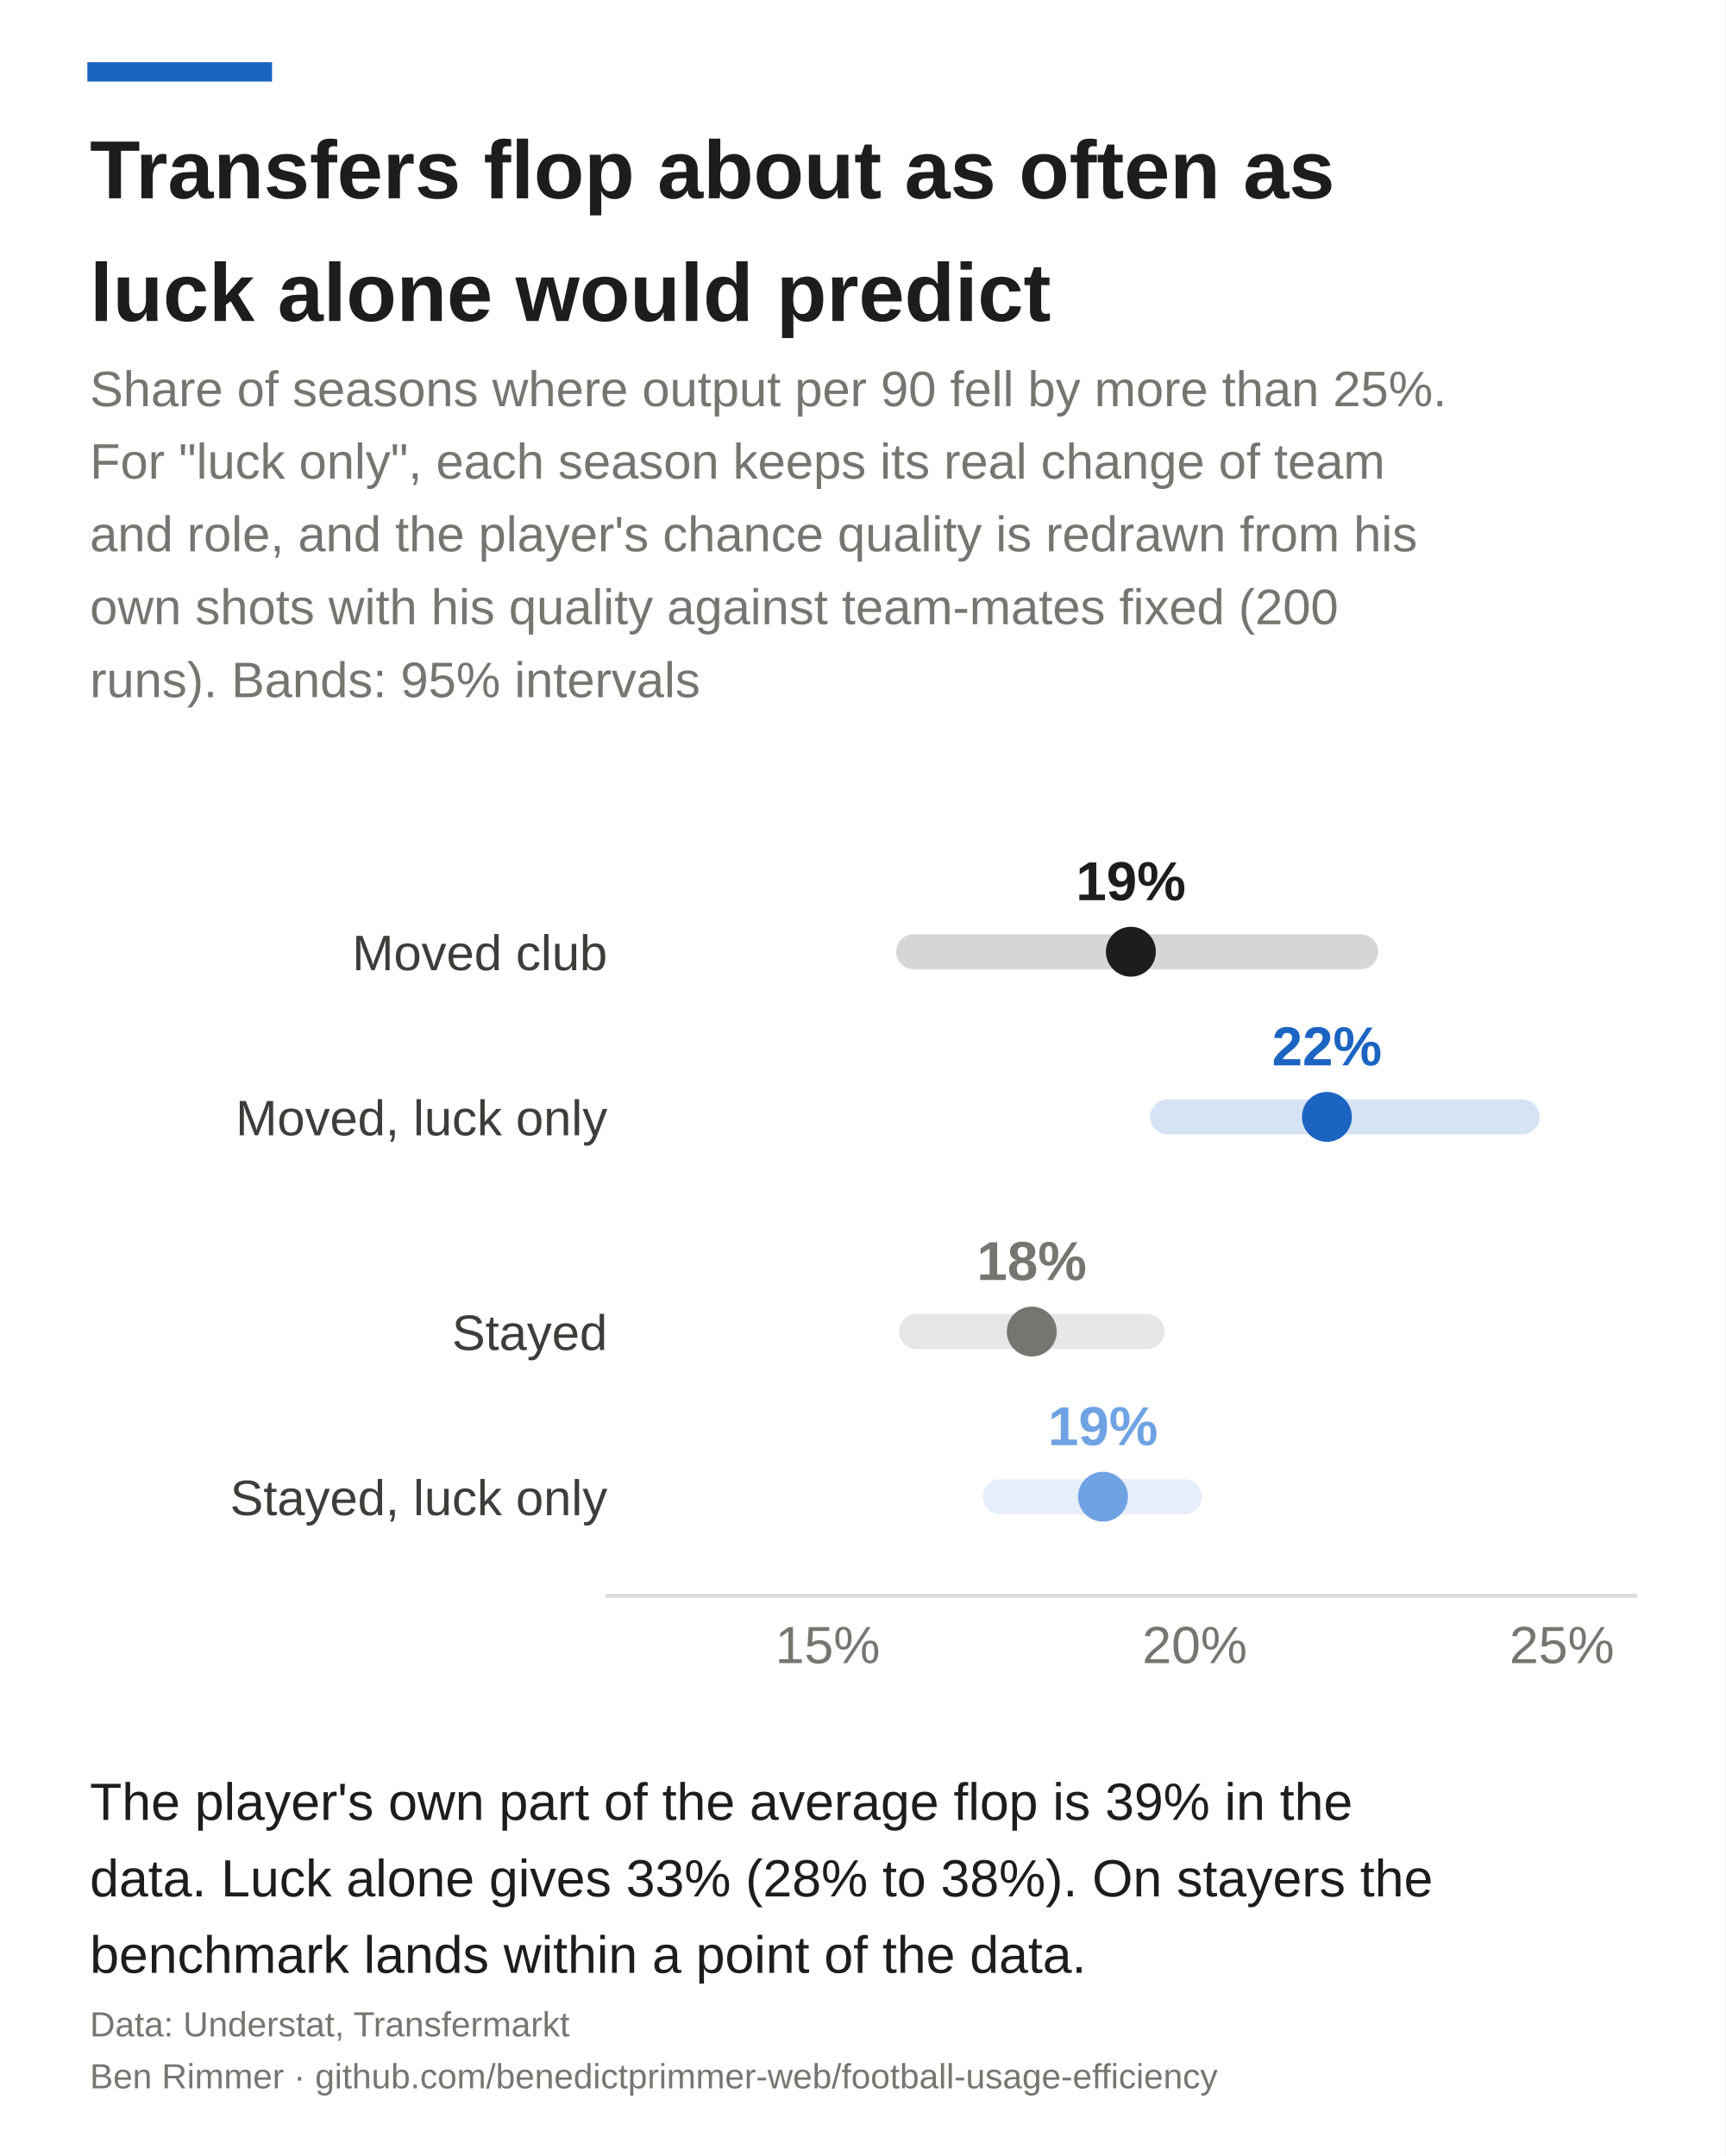
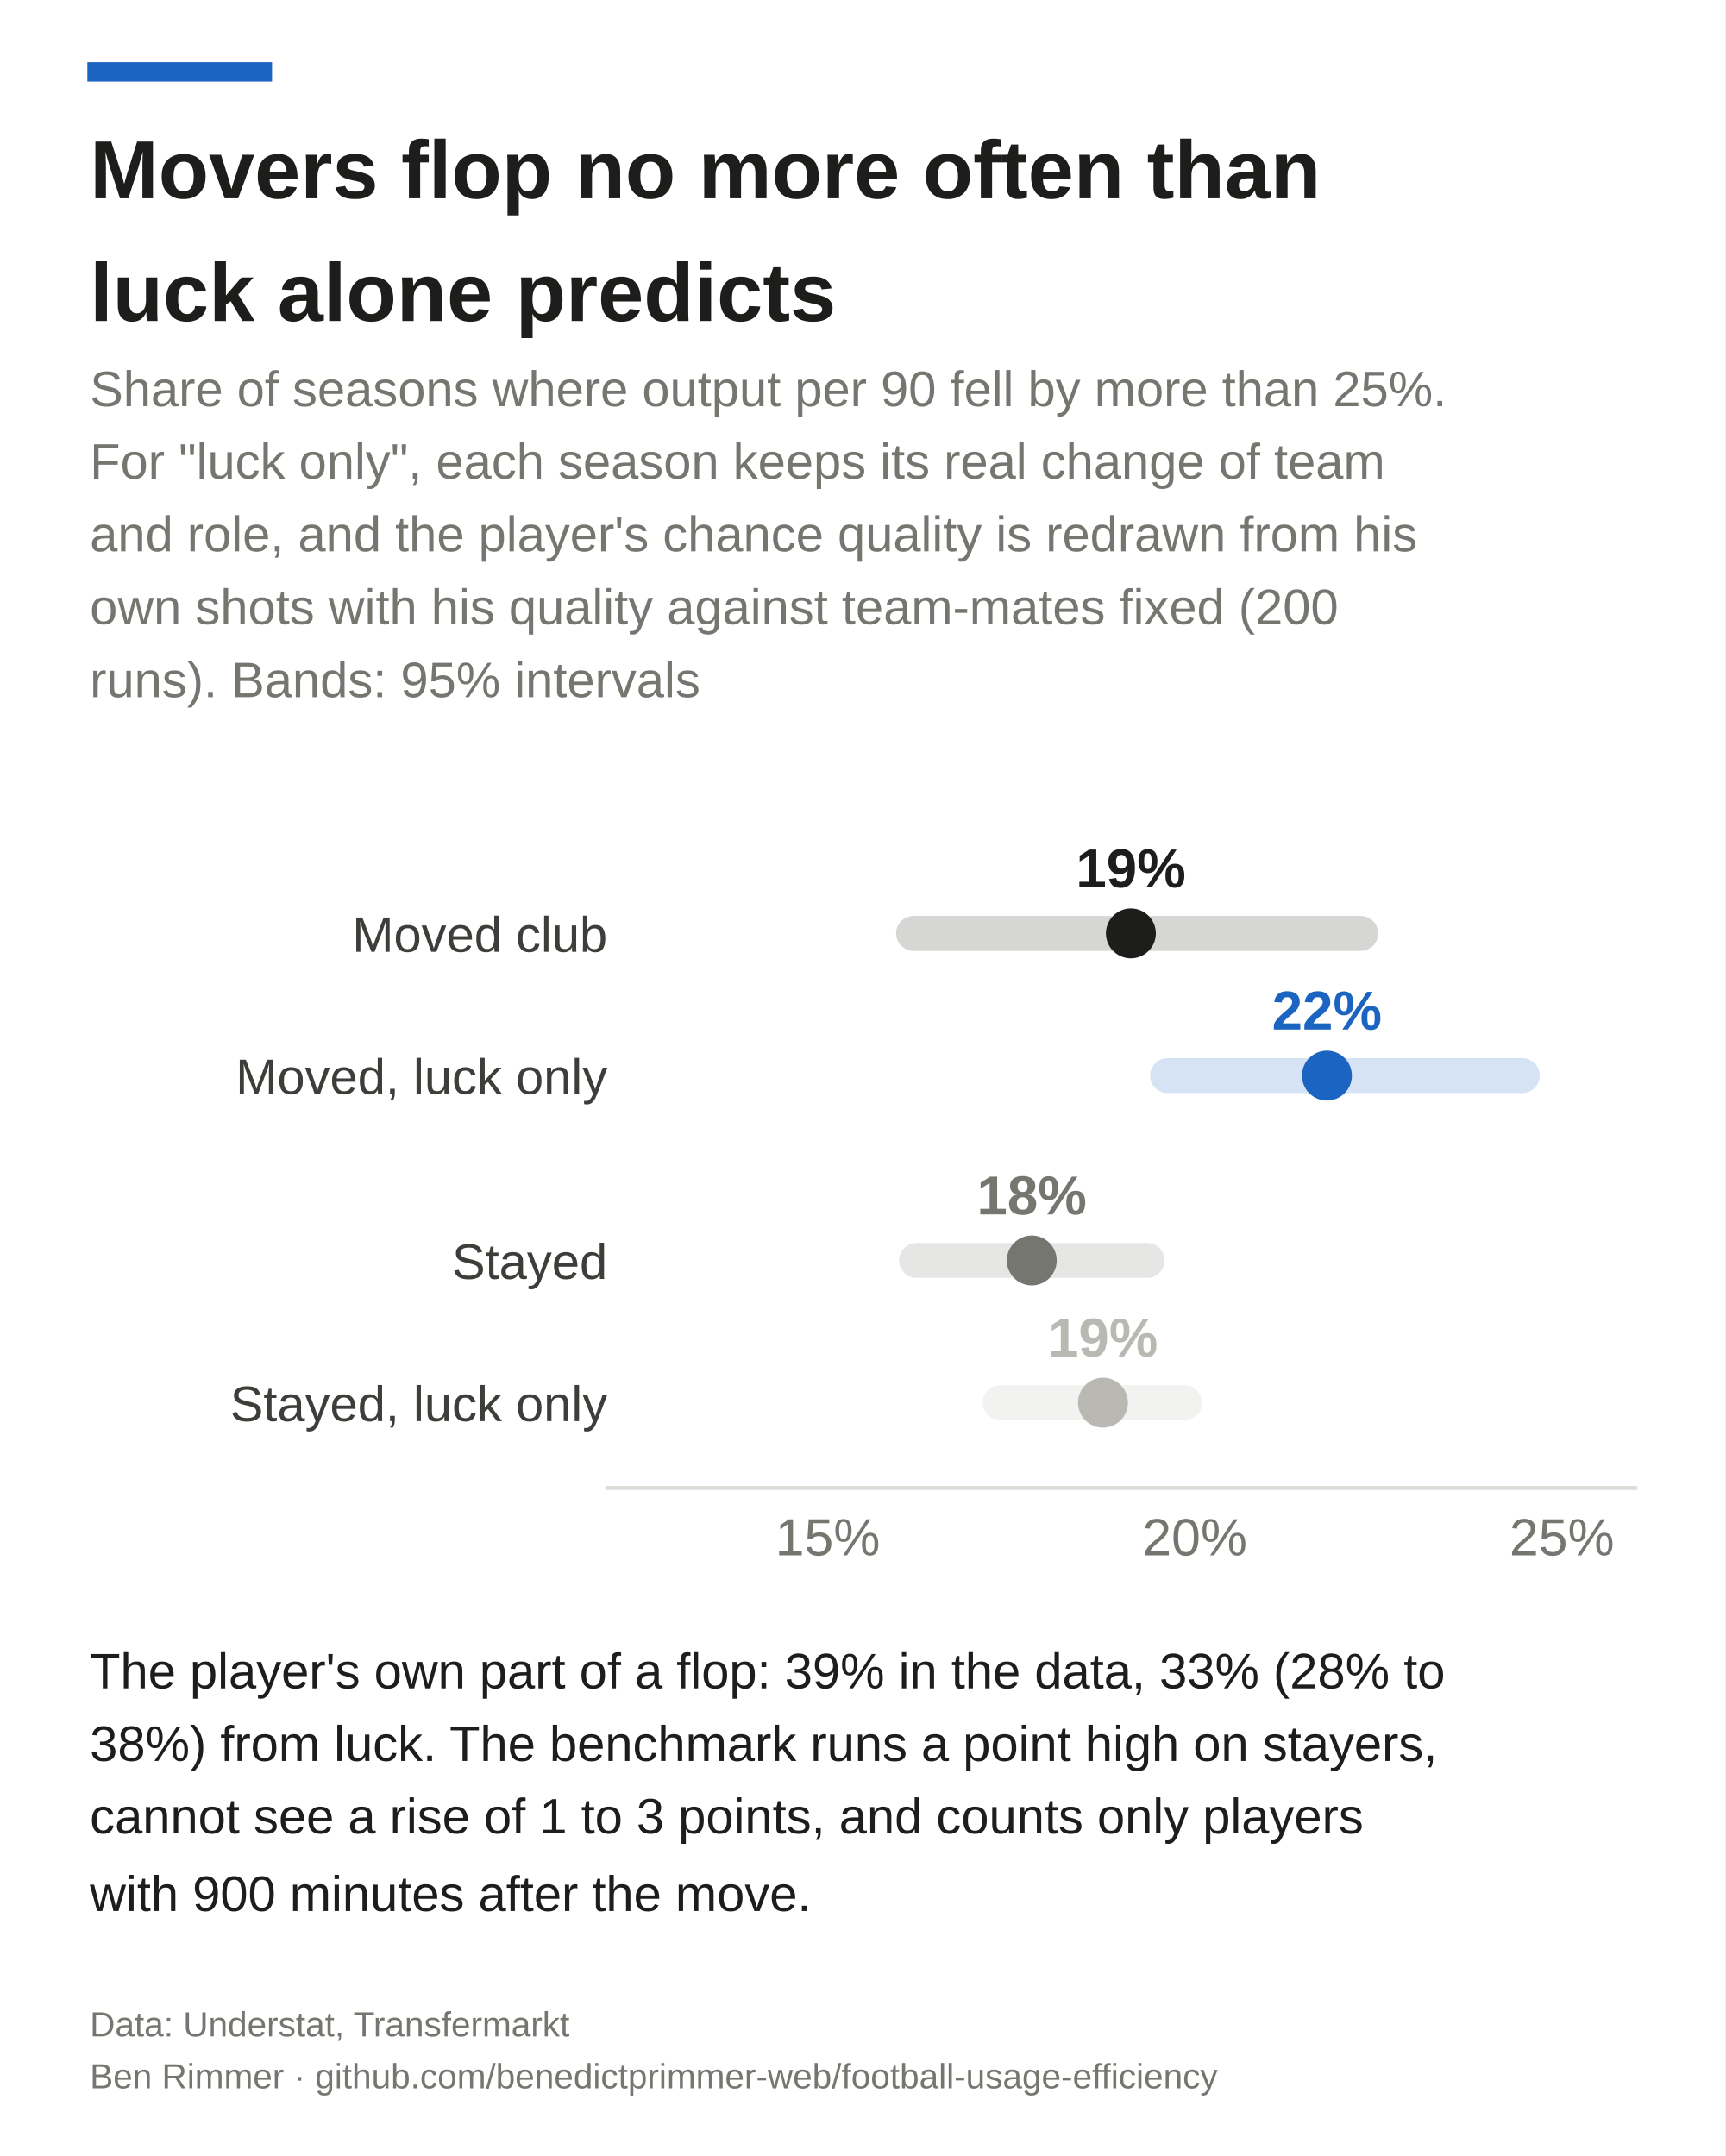
<svg xmlns="http://www.w3.org/2000/svg" xmlns:xlink="http://www.w3.org/1999/xlink" width="345.6pt" height="432pt" viewBox="0 0 345.6 432" version="1.1">
  <defs>
    <style type="text/css">*{stroke-linejoin: round; stroke-linecap: butt}</style>
  </defs>
  <g id="figure_1">
    <g id="patch_1">
      <path d="M 0 432  L 345.6 432  L 345.6 0  L 0 0  z " style="fill: #ffffff" />
    </g>
    <g id="axes_1">
      <g id="patch_2">
-         <path d="M 121.68 319.75  L 327.6 319.75  L 327.6 164.23  L 121.68 164.23  z " style="fill: #ffffff" />
+         <path d="M 121.68 298.15  L 327.6 298.15  L 327.6 164.23  L 121.68 164.23  z " style="fill: #ffffff" />
      </g>
      <g id="matplotlib.axis_1">
        <g id="xtick_1">
          <g id="line2d_1" />
          <g id="text_1">
-             <text style="font-size: 10.5px; font-family: 'Helvetica Neue', 'Arial', 'DejaVu Sans'; text-anchor: middle; fill: #767671" x="165.806" y="333.246" transform="rotate(-0 165.8057 333.246)">15%</text>
+             <text style="font-size: 10.5px; font-family: 'Helvetica Neue', 'Arial', 'DejaVu Sans'; text-anchor: middle; fill: #767671" x="165.806" y="311.646" transform="rotate(-0 165.8057 311.646)">15%</text>
          </g>
        </g>
        <g id="xtick_2">
          <g id="line2d_2" />
          <g id="text_2">
-             <text style="font-size: 10.5px; font-family: 'Helvetica Neue', 'Arial', 'DejaVu Sans'; text-anchor: middle; fill: #767671" x="239.349" y="333.246" transform="rotate(-0 239.3486 333.246)">20%</text>
+             <text style="font-size: 10.5px; font-family: 'Helvetica Neue', 'Arial', 'DejaVu Sans'; text-anchor: middle; fill: #767671" x="239.349" y="311.646" transform="rotate(-0 239.3486 311.646)">20%</text>
          </g>
        </g>
        <g id="xtick_3">
          <g id="line2d_3" />
          <g id="text_3">
-             <text style="font-size: 10.5px; font-family: 'Helvetica Neue', 'Arial', 'DejaVu Sans'; text-anchor: middle; fill: #767671" x="312.891" y="333.246" transform="rotate(-0 312.8914 333.246)">25%</text>
+             <text style="font-size: 10.5px; font-family: 'Helvetica Neue', 'Arial', 'DejaVu Sans'; text-anchor: middle; fill: #767671" x="312.891" y="311.646" transform="rotate(-0 312.8914 311.646)">25%</text>
          </g>
        </g>
      </g>
      <g id="matplotlib.axis_2" />
      <g id="line2d_4">
-         <path d="M 183.015 190.701  L 272.59 190.701  " clip-path="url(#p46798ff6ef)" style="fill: none; stroke: #1d1d1b; stroke-opacity: 0.18; stroke-width: 7; stroke-linecap: round" />
+         <path d="M 183.015 187.025  L 272.59 187.025  " clip-path="url(#p072f281dc7)" style="fill: none; stroke: #1d1d1b; stroke-opacity: 0.18; stroke-width: 7; stroke-linecap: round" />
      </g>
      <g id="line2d_5">
        <defs>
-           <path id="m41a42bc148" d="M 0 4.5  C 1.193 4.5 2.338 4.026 3.182 3.182  C 4.026 2.338 4.5 1.193 4.5 0  C 4.5 -1.193 4.026 -2.338 3.182 -3.182  C 2.338 -4.026 1.193 -4.5 0 -4.5  C -1.193 -4.5 -2.338 -4.026 -3.182 -3.182  C -4.026 -2.338 -4.5 -1.193 -4.5 0  C -4.5 1.193 -4.026 2.338 -3.182 3.182  C -2.338 4.026 -1.193 4.5 0 4.5  z " style="stroke: #1d1d1b" />
+           <path id="m2b6a40e2ac" d="M 0 4.5  C 1.193 4.5 2.338 4.026 3.182 3.182  C 4.026 2.338 4.5 1.193 4.5 0  C 4.5 -1.193 4.026 -2.338 3.182 -3.182  C 2.338 -4.026 1.193 -4.5 0 -4.5  C -1.193 -4.5 -2.338 -4.026 -3.182 -3.182  C -4.026 -2.338 -4.5 -1.193 -4.5 0  C -4.5 1.193 -4.026 2.338 -3.182 3.182  C -2.338 4.026 -1.193 4.5 0 4.5  z " style="stroke: #1d1d1b" />
        </defs>
-         <g clip-path="url(#p46798ff6ef)">
-           <use xlink:href="#m41a42bc148" x="226.552" y="190.701" style="fill: #1d1d1b; stroke: #1d1d1b" />
+         <g clip-path="url(#p072f281dc7)">
+           <use xlink:href="#m2b6a40e2ac" x="226.552" y="187.025" style="fill: #1d1d1b; stroke: #1d1d1b" />
        </g>
      </g>
      <g id="line2d_6">
-         <path d="M 233.906 223.791  L 304.949 223.791  " clip-path="url(#p46798ff6ef)" style="fill: none; stroke: #1b64c2; stroke-opacity: 0.18; stroke-width: 7; stroke-linecap: round" />
+         <path d="M 233.906 215.519  L 304.949 215.519  " clip-path="url(#p072f281dc7)" style="fill: none; stroke: #1b64c2; stroke-opacity: 0.18; stroke-width: 7; stroke-linecap: round" />
      </g>
      <g id="line2d_7">
        <defs>
-           <path id="mc29d3d414c" d="M 0 4.5  C 1.193 4.5 2.338 4.026 3.182 3.182  C 4.026 2.338 4.5 1.193 4.5 0  C 4.5 -1.193 4.026 -2.338 3.182 -3.182  C 2.338 -4.026 1.193 -4.5 0 -4.5  C -1.193 -4.5 -2.338 -4.026 -3.182 -3.182  C -4.026 -2.338 -4.5 -1.193 -4.5 0  C -4.5 1.193 -4.026 2.338 -3.182 3.182  C -2.338 4.026 -1.193 4.5 0 4.5  z " style="stroke: #1b64c2" />
+           <path id="mde4b343246" d="M 0 4.5  C 1.193 4.5 2.338 4.026 3.182 3.182  C 4.026 2.338 4.5 1.193 4.5 0  C 4.5 -1.193 4.026 -2.338 3.182 -3.182  C 2.338 -4.026 1.193 -4.5 0 -4.5  C -1.193 -4.5 -2.338 -4.026 -3.182 -3.182  C -4.026 -2.338 -4.5 -1.193 -4.5 0  C -4.5 1.193 -4.026 2.338 -3.182 3.182  C -2.338 4.026 -1.193 4.5 0 4.5  z " style="stroke: #1b64c2" />
        </defs>
-         <g clip-path="url(#p46798ff6ef)">
-           <use xlink:href="#mc29d3d414c" x="265.824" y="223.791" style="fill: #1b64c2; stroke: #1b64c2" />
+         <g clip-path="url(#p072f281dc7)">
+           <use xlink:href="#mde4b343246" x="265.824" y="215.519" style="fill: #1b64c2; stroke: #1b64c2" />
        </g>
      </g>
      <g id="line2d_8">
-         <path d="M 183.603 266.807  L 229.788 266.807  " clip-path="url(#p46798ff6ef)" style="fill: none; stroke: #767671; stroke-opacity: 0.18; stroke-width: 7; stroke-linecap: round" />
+         <path d="M 183.603 252.56  L 229.788 252.56  " clip-path="url(#p072f281dc7)" style="fill: none; stroke: #767671; stroke-opacity: 0.18; stroke-width: 7; stroke-linecap: round" />
      </g>
      <g id="line2d_9">
        <defs>
-           <path id="m015123d4c6" d="M 0 4.5  C 1.193 4.5 2.338 4.026 3.182 3.182  C 4.026 2.338 4.5 1.193 4.5 0  C 4.5 -1.193 4.026 -2.338 3.182 -3.182  C 2.338 -4.026 1.193 -4.5 0 -4.5  C -1.193 -4.5 -2.338 -4.026 -3.182 -3.182  C -4.026 -2.338 -4.5 -1.193 -4.5 0  C -4.5 1.193 -4.026 2.338 -3.182 3.182  C -2.338 4.026 -1.193 4.5 0 4.5  z " style="stroke: #767671" />
+           <path id="m902bc59d40" d="M 0 4.5  C 1.193 4.5 2.338 4.026 3.182 3.182  C 4.026 2.338 4.5 1.193 4.5 0  C 4.5 -1.193 4.026 -2.338 3.182 -3.182  C 2.338 -4.026 1.193 -4.5 0 -4.5  C -1.193 -4.5 -2.338 -4.026 -3.182 -3.182  C -4.026 -2.338 -4.5 -1.193 -4.5 0  C -4.5 1.193 -4.026 2.338 -3.182 3.182  C -2.338 4.026 -1.193 4.5 0 4.5  z " style="stroke: #767671" />
        </defs>
-         <g clip-path="url(#p46798ff6ef)">
-           <use xlink:href="#m015123d4c6" x="206.696" y="266.807" style="fill: #767671; stroke: #767671" />
+         <g clip-path="url(#p072f281dc7)">
+           <use xlink:href="#m902bc59d40" x="206.696" y="252.56" style="fill: #767671; stroke: #767671" />
        </g>
      </g>
      <g id="line2d_10">
-         <path d="M 200.371 299.896  L 237.289 299.896  " clip-path="url(#p46798ff6ef)" style="fill: none; stroke: #6fa2e3; stroke-opacity: 0.18; stroke-width: 7; stroke-linecap: round" />
+         <path d="M 200.371 281.054  L 237.289 281.054  " clip-path="url(#p072f281dc7)" style="fill: none; stroke: #b9b8b3; stroke-opacity: 0.18; stroke-width: 7; stroke-linecap: round" />
      </g>
      <g id="line2d_11">
        <defs>
-           <path id="md92d9f3fd0" d="M 0 4.5  C 1.193 4.5 2.338 4.026 3.182 3.182  C 4.026 2.338 4.5 1.193 4.5 0  C 4.5 -1.193 4.026 -2.338 3.182 -3.182  C 2.338 -4.026 1.193 -4.5 0 -4.5  C -1.193 -4.5 -2.338 -4.026 -3.182 -3.182  C -4.026 -2.338 -4.5 -1.193 -4.5 0  C -4.5 1.193 -4.026 2.338 -3.182 3.182  C -2.338 4.026 -1.193 4.5 0 4.5  z " style="stroke: #6fa2e3" />
+           <path id="m57bad921ab" d="M 0 4.5  C 1.193 4.5 2.338 4.026 3.182 3.182  C 4.026 2.338 4.5 1.193 4.5 0  C 4.5 -1.193 4.026 -2.338 3.182 -3.182  C 2.338 -4.026 1.193 -4.5 0 -4.5  C -1.193 -4.5 -2.338 -4.026 -3.182 -3.182  C -4.026 -2.338 -4.5 -1.193 -4.5 0  C -4.5 1.193 -4.026 2.338 -3.182 3.182  C -2.338 4.026 -1.193 4.5 0 4.5  z " style="stroke: #b9b8b3" />
        </defs>
-         <g clip-path="url(#p46798ff6ef)">
-           <use xlink:href="#md92d9f3fd0" x="220.963" y="299.896" style="fill: #6fa2e3; stroke: #6fa2e3" />
+         <g clip-path="url(#p072f281dc7)">
+           <use xlink:href="#m57bad921ab" x="220.963" y="281.054" style="fill: #b9b8b3; stroke: #b9b8b3" />
        </g>
      </g>
      <g id="patch_3">
-         <path d="M 121.68 319.75  L 327.6 319.75  " style="fill: none; stroke: #dddcd7; stroke-width: 0.8; stroke-linejoin: miter; stroke-linecap: square" />
+         <path d="M 121.68 298.15  L 327.6 298.15  " style="fill: none; stroke: #dddcd7; stroke-width: 0.8; stroke-linejoin: miter; stroke-linecap: square" />
      </g>
      <g id="text_4">
-         <text style="font-weight: 700; font-size: 11px; font-family: 'Helvetica Neue', 'Arial', 'DejaVu Sans'; text-anchor: middle; fill: #1d1d1b" x="226.552" y="180.373" transform="rotate(-0 226.5521 180.373)">19%</text>
+         <text style="font-weight: 700; font-size: 11px; font-family: 'Helvetica Neue', 'Arial', 'DejaVu Sans'; text-anchor: middle; fill: #1d1d1b" x="226.552" y="177.799" transform="rotate(-0 226.5521 177.7994)">19%</text>
      </g>
      <g id="text_5">
-         <text style="font-size: 10px; font-family: 'Helvetica Neue', 'Arial', 'DejaVu Sans'; text-anchor: end; fill: #3d3d3a" x="121.68" y="194.396" transform="rotate(-0 121.68 194.3965)">Moved club  </text>
+         <text style="font-size: 10px; font-family: 'Helvetica Neue', 'Arial', 'DejaVu Sans'; text-anchor: end; fill: #3d3d3a" x="121.68" y="190.72" transform="rotate(-0 121.68 190.7199)">Moved club  </text>
      </g>
      <g id="text_6">
-         <text style="font-weight: 700; font-size: 11px; font-family: 'Helvetica Neue', 'Arial', 'DejaVu Sans'; text-anchor: middle; fill: #1b64c2" x="265.824" y="213.462" transform="rotate(-0 265.824 213.4624)">22%</text>
+         <text style="font-weight: 700; font-size: 11px; font-family: 'Helvetica Neue', 'Arial', 'DejaVu Sans'; text-anchor: middle; fill: #1b64c2" x="265.824" y="206.293" transform="rotate(-0 265.824 206.293)">22%</text>
      </g>
      <g id="text_7">
-         <text style="font-size: 10px; font-family: 'Helvetica Neue', 'Arial', 'DejaVu Sans'; text-anchor: end; fill: #3d3d3a" x="121.68" y="227.486" transform="rotate(-0 121.68 227.4859)">Moved, luck only  </text>
+         <text style="font-size: 10px; font-family: 'Helvetica Neue', 'Arial', 'DejaVu Sans'; text-anchor: end; fill: #3d3d3a" x="121.68" y="219.214" transform="rotate(-0 121.68 219.2135)">Moved, luck only  </text>
      </g>
      <g id="text_8">
-         <text style="font-weight: 700; font-size: 11px; font-family: 'Helvetica Neue', 'Arial', 'DejaVu Sans'; text-anchor: middle; fill: #767671" x="206.696" y="256.479" transform="rotate(-0 206.6955 256.4786)">18%</text>
+         <text style="font-weight: 700; font-size: 11px; font-family: 'Helvetica Neue', 'Arial', 'DejaVu Sans'; text-anchor: middle; fill: #767671" x="206.696" y="243.335" transform="rotate(-0 206.6955 243.3347)">18%</text>
      </g>
      <g id="text_9">
-         <text style="font-size: 10px; font-family: 'Helvetica Neue', 'Arial', 'DejaVu Sans'; text-anchor: end; fill: #3d3d3a" x="121.68" y="270.502" transform="rotate(-0 121.68 270.502)">Stayed  </text>
+         <text style="font-size: 10px; font-family: 'Helvetica Neue', 'Arial', 'DejaVu Sans'; text-anchor: end; fill: #3d3d3a" x="121.68" y="256.255" transform="rotate(-0 121.68 256.2552)">Stayed  </text>
      </g>
      <g id="text_10">
-         <text style="font-weight: 700; font-size: 11px; font-family: 'Helvetica Neue', 'Arial', 'DejaVu Sans'; text-anchor: middle; fill: #6fa2e3" x="220.963" y="289.568" transform="rotate(-0 220.9629 289.5679)">19%</text>
+         <text style="font-weight: 700; font-size: 11px; font-family: 'Helvetica Neue', 'Arial', 'DejaVu Sans'; text-anchor: middle; fill: #b9b8b3" x="220.963" y="271.828" transform="rotate(-0 220.9629 271.8284)">19%</text>
      </g>
      <g id="text_11">
-         <text style="font-size: 10px; font-family: 'Helvetica Neue', 'Arial', 'DejaVu Sans'; text-anchor: end; fill: #3d3d3a" x="121.68" y="303.591" transform="rotate(-0 121.68 303.5914)">Stayed, luck only  </text>
+         <text style="font-size: 10px; font-family: 'Helvetica Neue', 'Arial', 'DejaVu Sans'; text-anchor: end; fill: #3d3d3a" x="121.68" y="284.749" transform="rotate(-0 121.68 284.7488)">Stayed, luck only  </text>
      </g>
    </g>
    <g id="patch_4">
      <path d="M 18 15.84  L 54 15.84  L 54 12.96  L 18 12.96  z " style="fill: #1b64c2; stroke: #1b64c2; stroke-linejoin: miter" />
    </g>
    <g id="text_12">
-       <text style="font-weight: 700; font-size: 16.5px; font-family: 'Helvetica Neue', 'Arial', 'DejaVu Sans'; fill: #1d1d1b" transform="translate(18 39.73078)">Transfers flop about as often as</text>
-       <text style="font-weight: 700; font-size: 16.5px; font-family: 'Helvetica Neue', 'Arial', 'DejaVu Sans'; fill: #1d1d1b" transform="translate(18 64.31578)">luck alone would predict</text>
+       <text style="font-weight: 700; font-size: 16.5px; font-family: 'Helvetica Neue', 'Arial', 'DejaVu Sans'; fill: #1d1d1b" transform="translate(18 39.73078)">Movers flop no more often than</text>
+       <text style="font-weight: 700; font-size: 16.5px; font-family: 'Helvetica Neue', 'Arial', 'DejaVu Sans'; fill: #1d1d1b" transform="translate(18 64.31578)">luck alone predicts</text>
    </g>
    <g id="text_13">
      <text style="font-size: 10px; font-family: 'Helvetica Neue', 'Arial', 'DejaVu Sans'; fill: #767671" transform="translate(18 81.39078)">Share of seasons where output per 90 fell by more than 25%.</text>
      <text style="font-size: 10px; font-family: 'Helvetica Neue', 'Arial', 'DejaVu Sans'; fill: #767671" transform="translate(18 95.89859)">For "luck only", each season keeps its real change of team</text>
      <text style="font-size: 10px; font-family: 'Helvetica Neue', 'Arial', 'DejaVu Sans'; fill: #767671" transform="translate(18 110.4712)">and role, and the player's chance quality is redrawn from his</text>
      <text style="font-size: 10px; font-family: 'Helvetica Neue', 'Arial', 'DejaVu Sans'; fill: #767671" transform="translate(18 125.0681)">own shots with his quality against team-mates fixed (200</text>
      <text style="font-size: 10px; font-family: 'Helvetica Neue', 'Arial', 'DejaVu Sans'; fill: #767671" transform="translate(18 139.6908)">runs). Bands: 95% intervals</text>
    </g>
    <g id="text_14">
      <text style="font-size: 7px; font-family: 'Helvetica Neue', 'Arial', 'DejaVu Sans'; fill: #767671" transform="translate(18 408.0341)">Data: Understat, Transfermarkt</text>
      <text style="font-size: 7px; font-family: 'Helvetica Neue', 'Arial', 'DejaVu Sans'; fill: #767671" transform="translate(18 418.4458)">Ben Rimmer · github.com/benedictprimmer-web/football-usage-efficiency</text>
    </g>
    <g id="text_15">
-       <text style="font-size: 10.5px; font-family: 'Helvetica Neue', 'Arial', 'DejaVu Sans'; fill: #1d1d1b" transform="translate(18 364.6484)">The player's own part of the average flop is 39% in the</text>
-       <text style="font-size: 10.5px; font-family: 'Helvetica Neue', 'Arial', 'DejaVu Sans'; fill: #1d1d1b" transform="translate(18 379.9858)">data. Luck alone gives 33% (28% to 38%). On stayers the</text>
-       <text style="font-size: 10.5px; font-family: 'Helvetica Neue', 'Arial', 'DejaVu Sans'; fill: #1d1d1b" transform="translate(18 395.2928)">benchmark lands within a point of the data.</text>
+       <text style="font-size: 10px; font-family: 'Helvetica Neue', 'Arial', 'DejaVu Sans'; fill: #1d1d1b" transform="translate(18 338.2908)">The player's own part of a flop: 39% in the data, 33% (28% to</text>
+       <text style="font-size: 10px; font-family: 'Helvetica Neue', 'Arial', 'DejaVu Sans'; fill: #1d1d1b" transform="translate(18 352.8431)">38%) from luck. The benchmark runs a point high on stayers,</text>
+       <text style="font-size: 10px; font-family: 'Helvetica Neue', 'Arial', 'DejaVu Sans'; fill: #1d1d1b" transform="translate(18 367.3712)">cannot see a rise of 1 to 3 points, and counts only players</text>
+       <text style="font-size: 10px; font-family: 'Helvetica Neue', 'Arial', 'DejaVu Sans'; fill: #1d1d1b" transform="translate(18 382.9142)">with 900 minutes after the move.</text>
    </g>
  </g>
  <defs>
-     <clipPath id="p46798ff6ef">
-       <rect x="121.68" y="164.23" width="205.92" height="155.52" />
+     <clipPath id="p072f281dc7">
+       <rect x="121.68" y="164.23" width="205.92" height="133.92" />
    </clipPath>
  </defs>
</svg>
